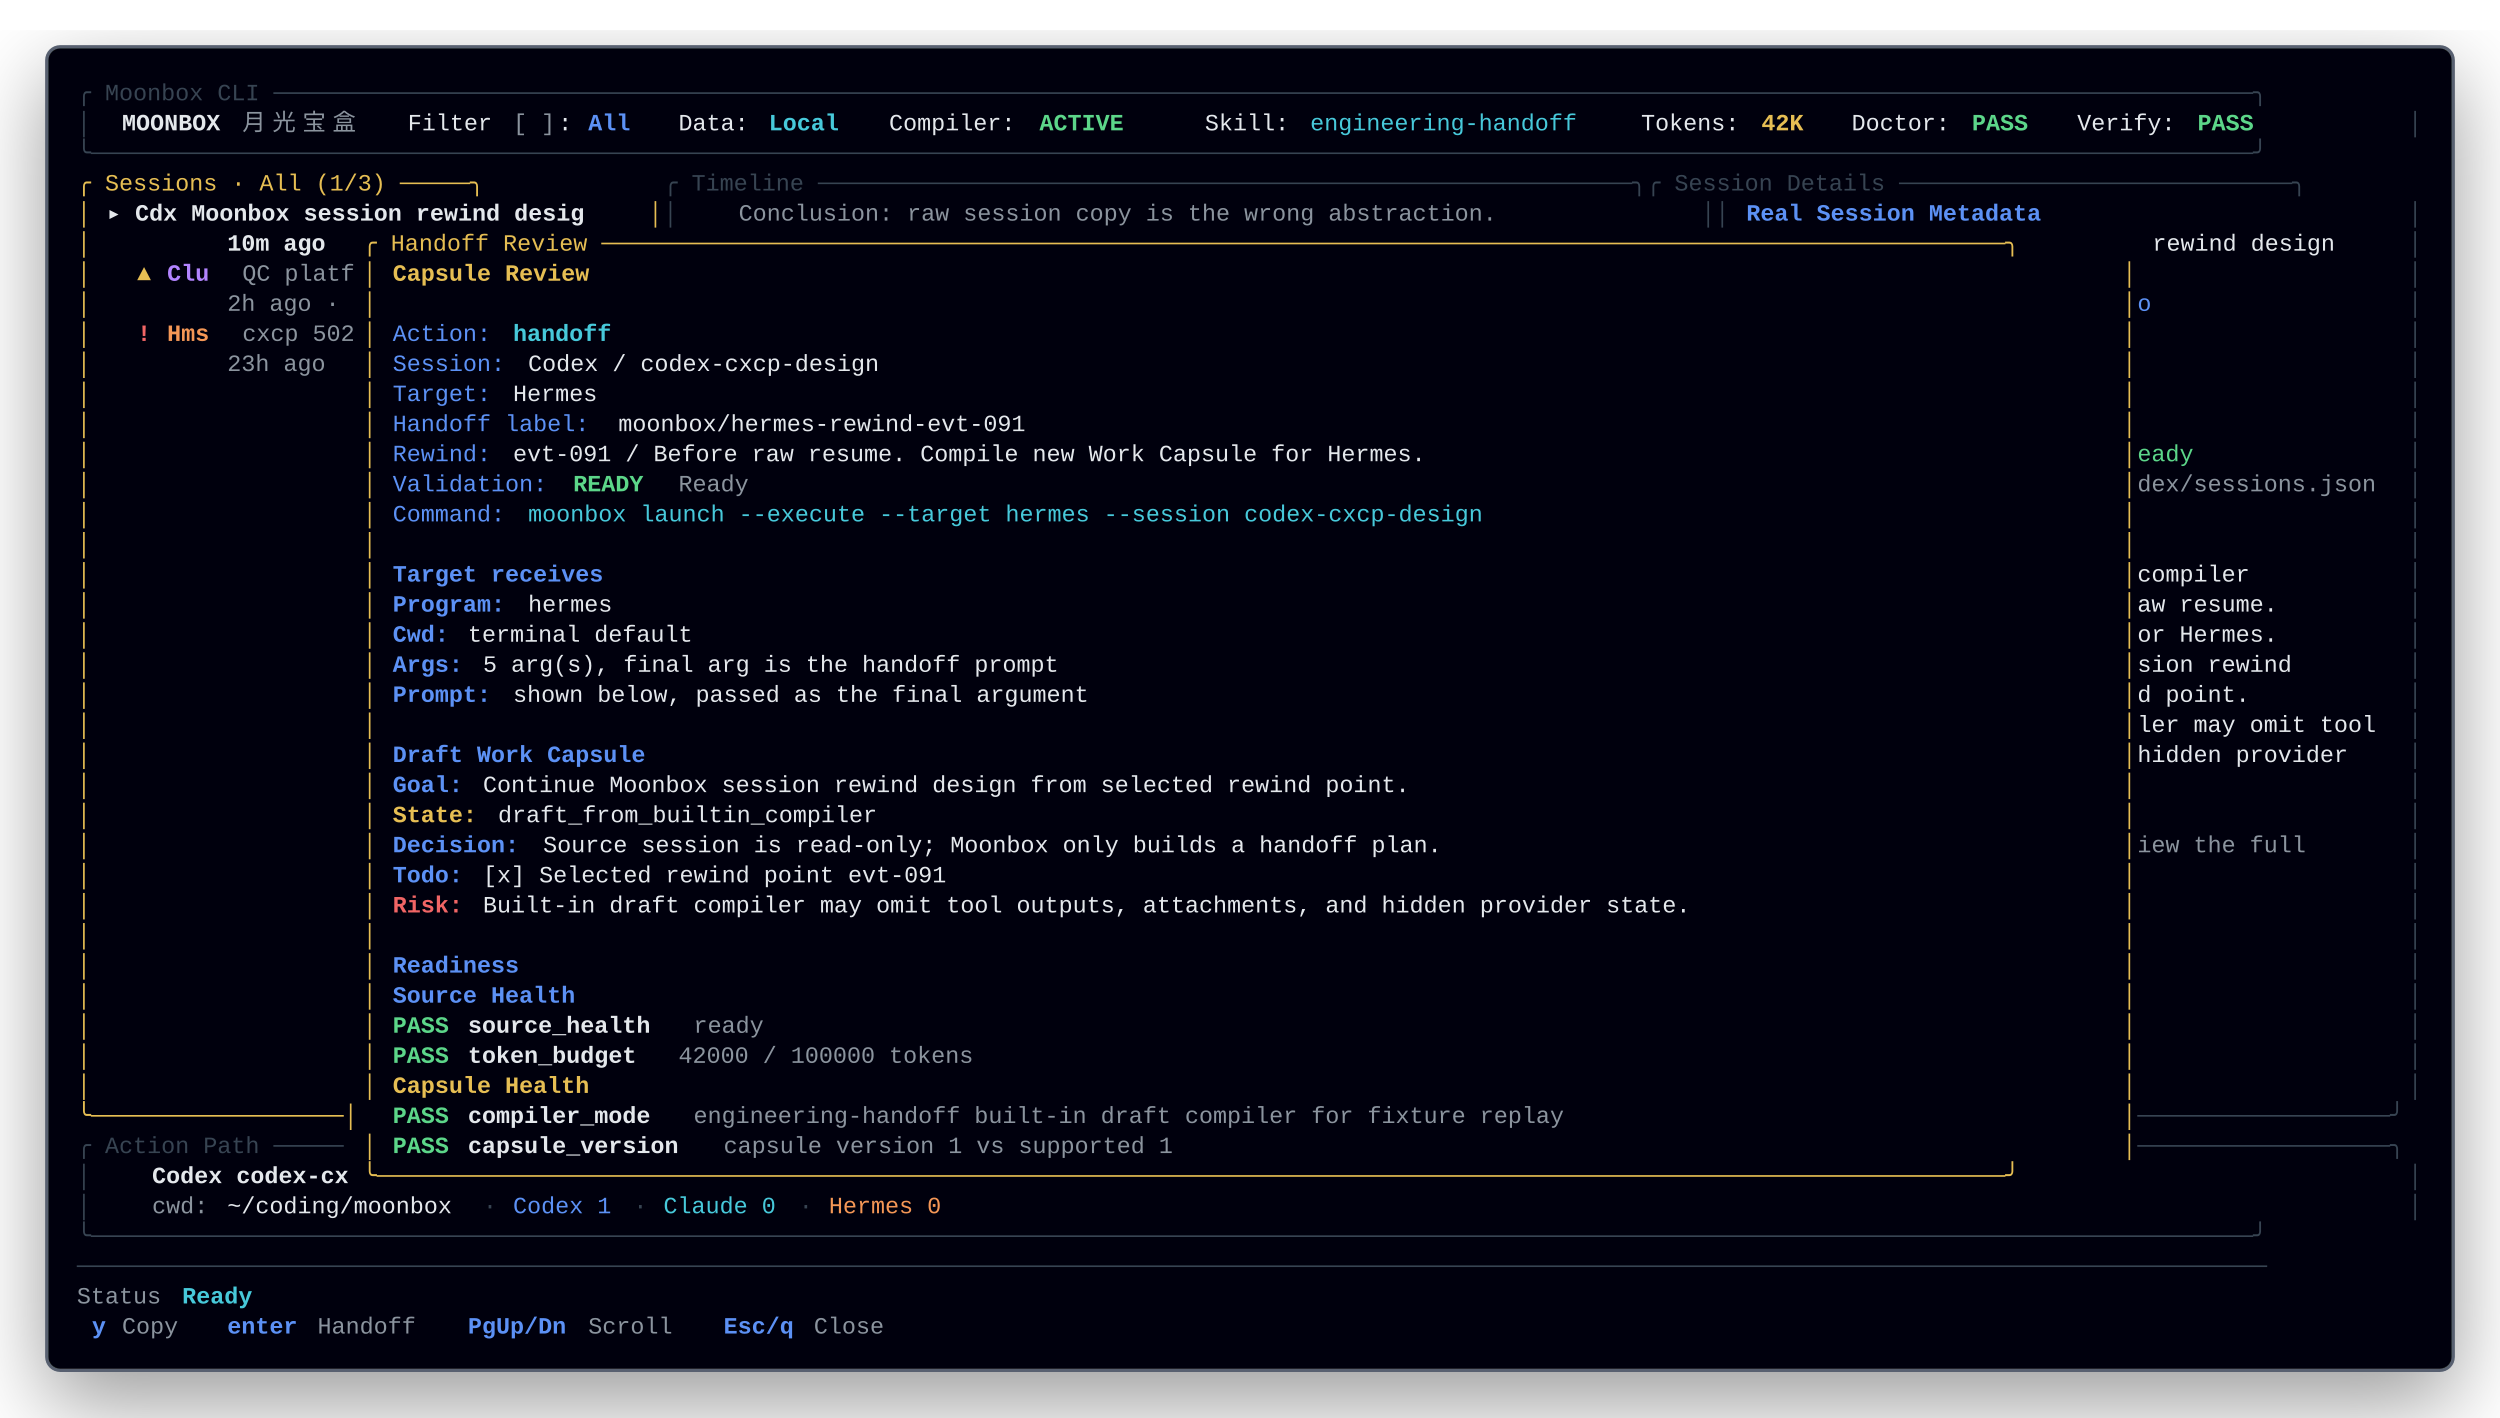
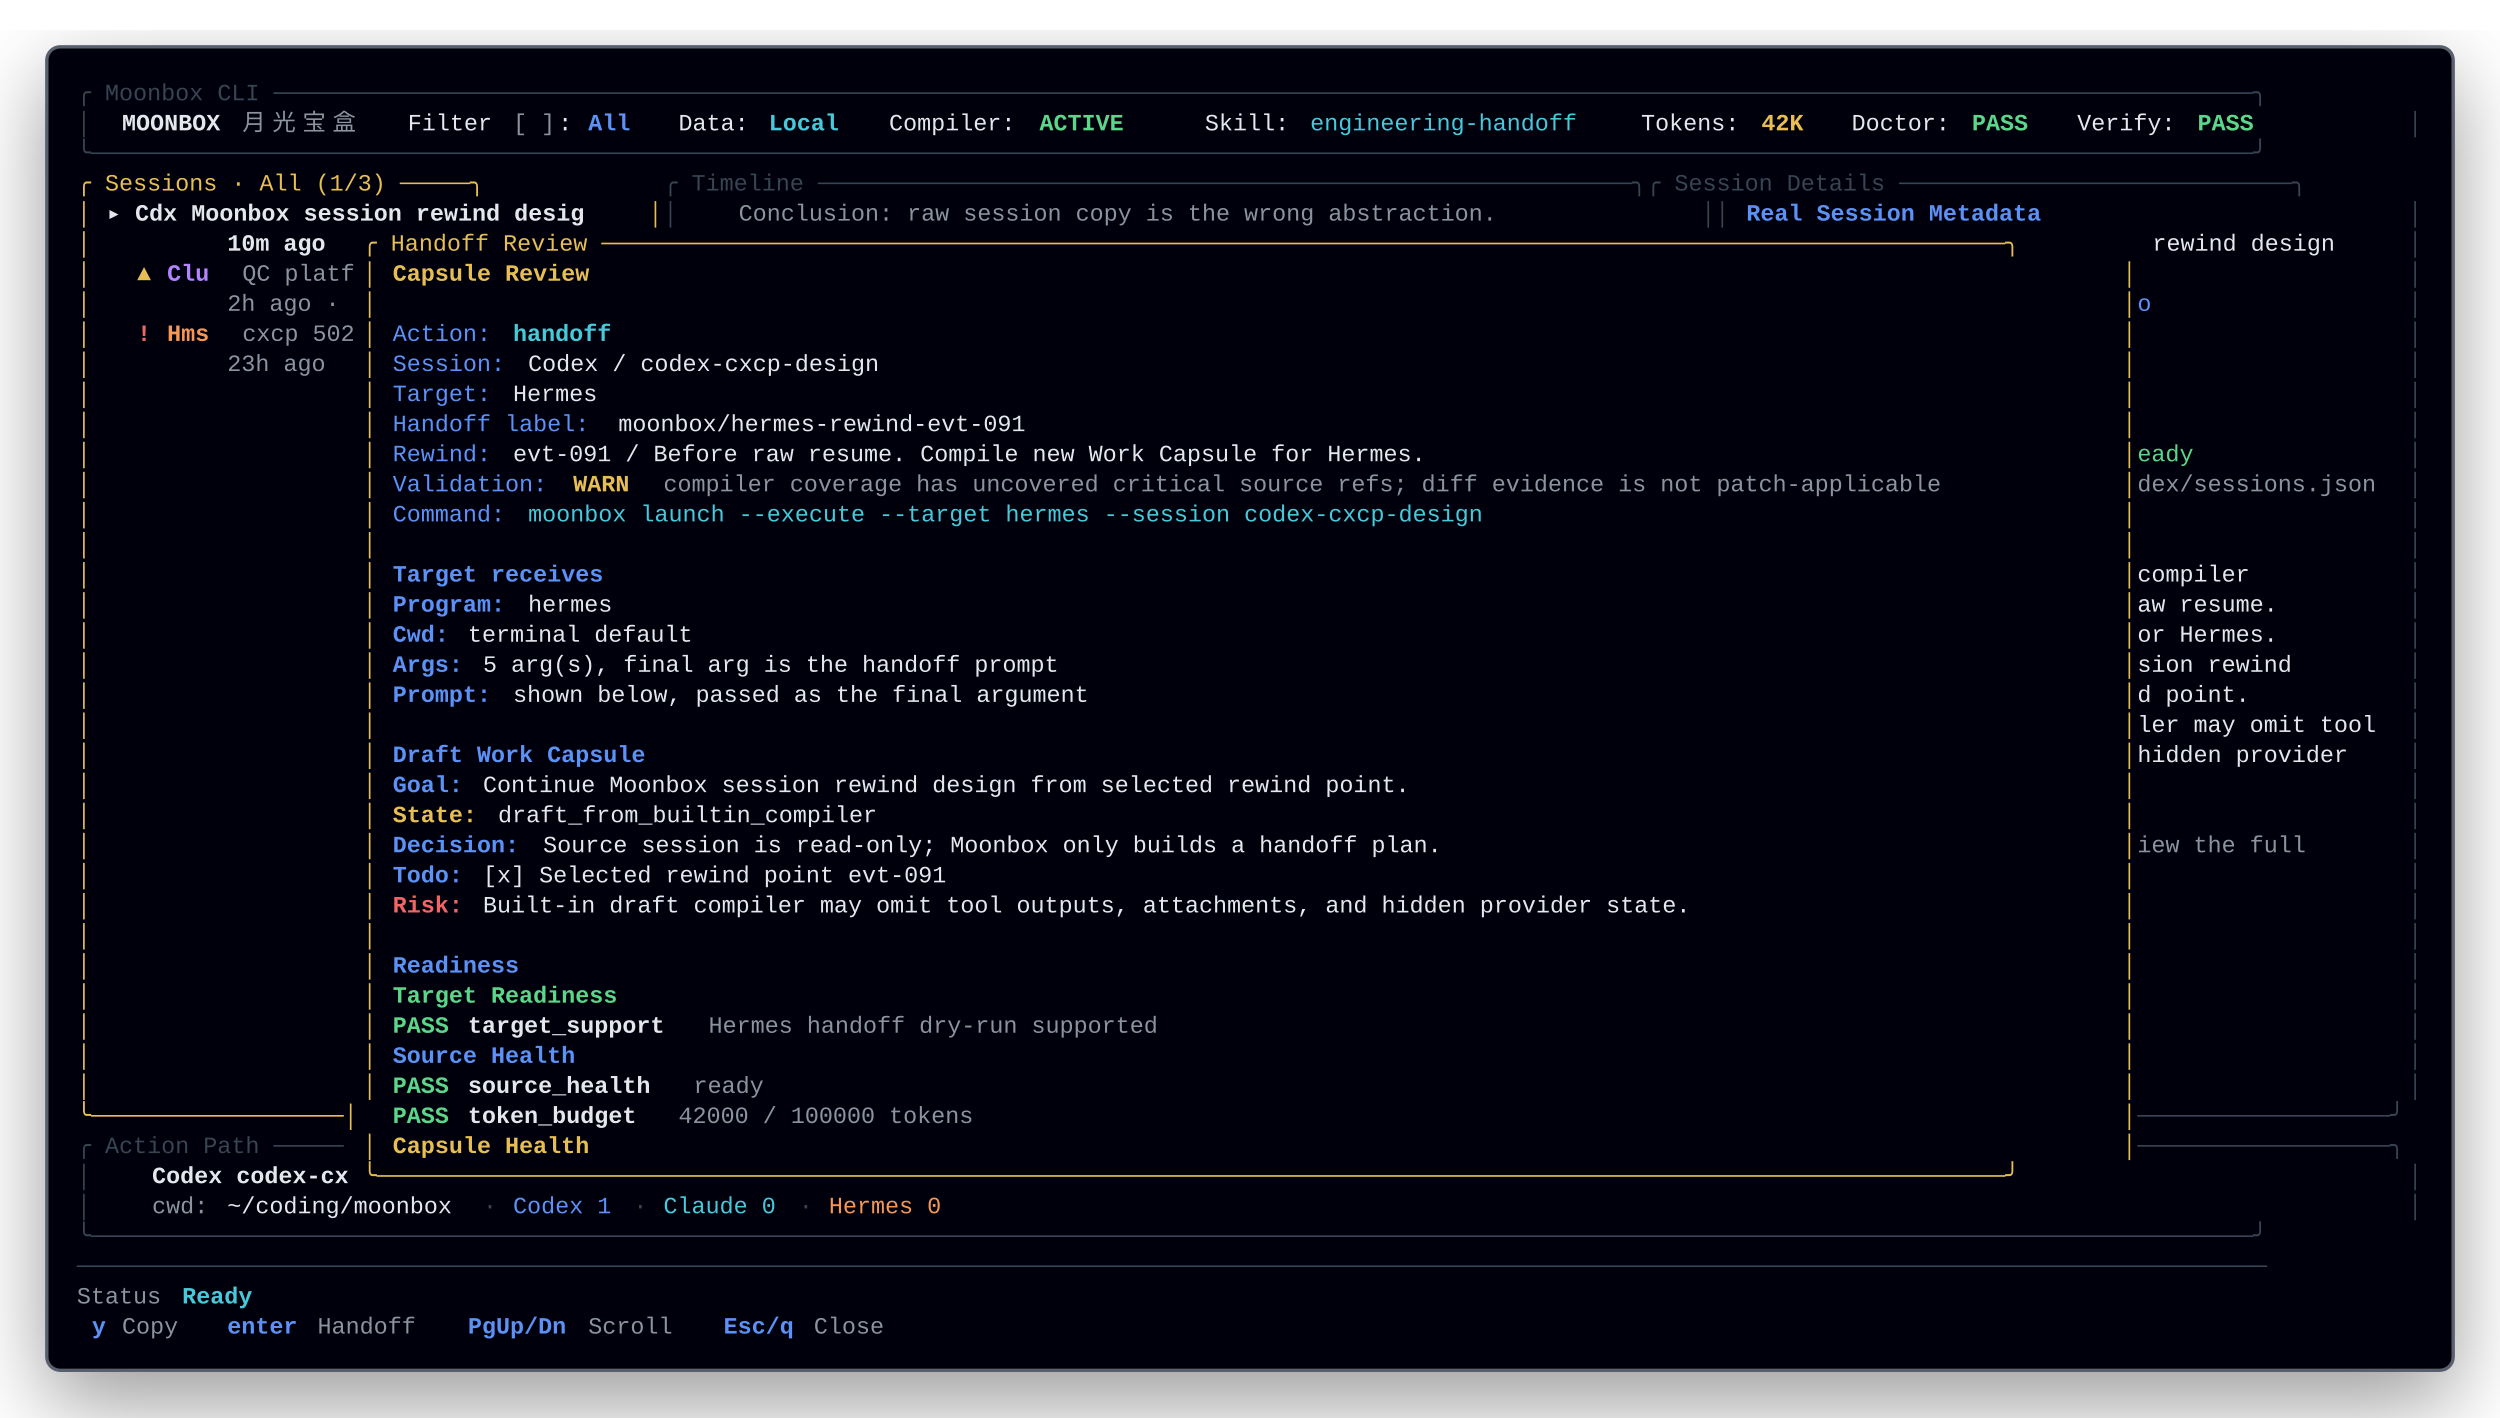
<svg xmlns="http://www.w3.org/2000/svg" width="1496" height="848" viewBox="0 0 1496 848" role="img" aria-labelledby="title desc">
  <defs>
    <filter id="shadow" x="-10%" y="-10%" width="120%" height="120%">
      <feDropShadow dx="0" dy="18" stdDeviation="26" flood-color="#000000" flood-opacity="0.40" />
    </filter>
    <style>
      .mono { font-family: ui-monospace, SFMono-Regular, Menlo, Monaco, Consolas, "Liberation Mono", monospace; white-space: pre; }
    </style>
  </defs>
  <rect x="28" y="28" width="1440" height="792" rx="8" fill="#050607" stroke="#58616f" stroke-width="2" filter="url(#shadow)" />
  <text x="46" y="60" class="mono" font-size="14" font-weight="500" fill="#374452">╭ Moonbox CLI ─────────────────────────────────────────────────────────────────────────────────────────────────────────────────────────────────────────────╮</text>
  <text x="46" y="78" class="mono" font-size="14" font-weight="500" fill="#374452">│</text>
  <text x="73" y="78" class="mono" font-size="14" font-weight="800" fill="#e4e8ec">MOONBOX</text>
  <text x="145" y="78" class="mono" font-size="14" font-weight="500" fill="#8b949e">月</text>
  <text x="163" y="78" class="mono" font-size="14" font-weight="500" fill="#8b949e">光</text>
  <text x="181" y="78" class="mono" font-size="14" font-weight="500" fill="#8b949e">宝</text>
  <text x="199" y="78" class="mono" font-size="14" font-weight="500" fill="#8b949e">盒</text>
  <text x="244" y="78" class="mono" font-size="14" font-weight="500" fill="#e4e8ec">Filter</text>
  <text x="307" y="78" class="mono" font-size="14" font-weight="500" fill="#8b949e">[ ]</text>
  <text x="334" y="78" class="mono" font-size="14" font-weight="500" fill="#e4e8ec">:</text>
  <text x="352" y="78" class="mono" font-size="14" font-weight="800" fill="#5c91f5">All</text>
  <text x="406" y="78" class="mono" font-size="14" font-weight="500" fill="#e4e8ec">Data:</text>
  <text x="460" y="78" class="mono" font-size="14" font-weight="800" fill="#47c9da">Local</text>
  <text x="532" y="78" class="mono" font-size="14" font-weight="500" fill="#e4e8ec">Compiler:</text>
  <text x="622" y="78" class="mono" font-size="14" font-weight="800" fill="#5cd689">ACTIVE</text>
  <text x="721" y="78" class="mono" font-size="14" font-weight="500" fill="#e4e8ec">Skill:</text>
  <text x="784" y="78" class="mono" font-size="14" font-weight="500" fill="#47c9da">engineering-handoff</text>
  <text x="982" y="78" class="mono" font-size="14" font-weight="500" fill="#e4e8ec">Tokens:</text>
  <text x="1054" y="78" class="mono" font-size="14" font-weight="800" fill="#e6be53">42K</text>
  <text x="1108" y="78" class="mono" font-size="14" font-weight="500" fill="#e4e8ec">Doctor:</text>
  <text x="1180" y="78" class="mono" font-size="14" font-weight="800" fill="#5cd689">PASS</text>
  <text x="1243" y="78" class="mono" font-size="14" font-weight="500" fill="#e4e8ec">Verify:</text>
  <text x="1315" y="78" class="mono" font-size="14" font-weight="800" fill="#5cd689">PASS</text>
  <text x="1441" y="78" class="mono" font-size="14" font-weight="500" fill="#374452">│</text>
  <text x="46" y="96" class="mono" font-size="14" font-weight="500" fill="#374452">╰──────────────────────────────────────────────────────────────────────────────────────────────────────────────────────────────────────────────────────────╯</text>
  <text x="46" y="114" class="mono" font-size="14" font-weight="500" fill="#e6be53">╭ Sessions · All (1/3)           ─────╮</text>
  <text x="397" y="114" class="mono" font-size="14" font-weight="500" fill="#374452">╭ Timeline ──────────────────────────────────────────────────────────╮╭ Session Details ────────────────────────────╮</text>
  <text x="46" y="132" class="mono" font-size="14" font-weight="500" fill="#e6be53">│</text>
  <text x="64" y="132" class="mono" font-size="14" font-weight="800" fill="#e4e8ec">▸ Cdx  Moonbox session rewind desig</text>
  <text x="388" y="132" class="mono" font-size="14" font-weight="500" fill="#e6be53">│</text>
  <text x="397" y="132" class="mono" font-size="14" font-weight="500" fill="#374452">│</text>
  <text x="442" y="132" class="mono" font-size="14" font-weight="500" fill="#8b949e">Conclusion: raw session copy is the wrong abstraction.</text>
  <text x="1018" y="132" class="mono" font-size="14" font-weight="500" fill="#374452">││</text>
  <text x="1045" y="132" class="mono" font-size="14" font-weight="800" fill="#5c91f5">Real Session Metadata</text>
  <text x="1441" y="132" class="mono" font-size="14" font-weight="500" fill="#374452">│</text>
  <text x="46" y="150" class="mono" font-size="14" font-weight="500" fill="#e6be53">│</text>
  <text x="136" y="150" class="mono" font-size="14" font-weight="800" fill="#e4e8ec">10m ago</text>
  <text x="217" y="150" class="mono" font-size="14" font-weight="500" fill="#e6be53">╭ Handoff Review ────────────────────────────────────────────────────────────────────────────────────────────────────╮</text>
  <text x="1288" y="150" class="mono" font-size="14" font-weight="500" fill="#e4e8ec">rewind design</text>
  <text x="1441" y="150" class="mono" font-size="14" font-weight="500" fill="#374452">│</text>
  <text x="46" y="168" class="mono" font-size="14" font-weight="500" fill="#e6be53">│</text>
  <text x="82" y="168" class="mono" font-size="14" font-weight="500" fill="#e6be53">▲</text>
  <text x="100" y="168" class="mono" font-size="14" font-weight="800" fill="#b284ff">Clu</text>
  <text x="145" y="168" class="mono" font-size="14" font-weight="500" fill="#8b949e">QC platf</text>
  <text x="217" y="168" class="mono" font-size="14" font-weight="500" fill="#e6be53">│</text>
  <text x="235" y="168" class="mono" font-size="14" font-weight="800" fill="#e6be53">Capsule Review</text>
  <text x="1270" y="168" class="mono" font-size="14" font-weight="500" fill="#e6be53">│</text>
  <text x="1441" y="168" class="mono" font-size="14" font-weight="500" fill="#374452">│</text>
  <text x="46" y="186" class="mono" font-size="14" font-weight="500" fill="#e6be53">│</text>
  <text x="136" y="186" class="mono" font-size="14" font-weight="500" fill="#8b949e">2h ago  ·</text>
  <text x="217" y="186" class="mono" font-size="14" font-weight="500" fill="#e6be53">│</text>
  <text x="1270" y="186" class="mono" font-size="14" font-weight="500" fill="#e6be53">│</text>
  <text x="1279" y="186" class="mono" font-size="14" font-weight="500" fill="#5c91f5">o</text>
  <text x="1441" y="186" class="mono" font-size="14" font-weight="500" fill="#374452">│</text>
  <text x="46" y="204" class="mono" font-size="14" font-weight="500" fill="#e6be53">│</text>
  <text x="82" y="204" class="mono" font-size="14" font-weight="800" fill="#f16565">!</text>
  <text x="100" y="204" class="mono" font-size="14" font-weight="800" fill="#f59756">Hms</text>
  <text x="145" y="204" class="mono" font-size="14" font-weight="500" fill="#8b949e">cxcp 502</text>
  <text x="217" y="204" class="mono" font-size="14" font-weight="500" fill="#e6be53">│</text>
  <text x="235" y="204" class="mono" font-size="14" font-weight="500" fill="#5c91f5">Action:</text>
  <text x="307" y="204" class="mono" font-size="14" font-weight="800" fill="#47c9da">handoff</text>
  <text x="1270" y="204" class="mono" font-size="14" font-weight="500" fill="#e6be53">│</text>
  <text x="1441" y="204" class="mono" font-size="14" font-weight="500" fill="#374452">│</text>
  <text x="46" y="222" class="mono" font-size="14" font-weight="500" fill="#e6be53">│</text>
  <text x="136" y="222" class="mono" font-size="14" font-weight="500" fill="#8b949e">23h ago</text>
  <text x="217" y="222" class="mono" font-size="14" font-weight="500" fill="#e6be53">│</text>
  <text x="235" y="222" class="mono" font-size="14" font-weight="500" fill="#5c91f5">Session:</text>
  <text x="316" y="222" class="mono" font-size="14" font-weight="500" fill="#e4e8ec">Codex / codex-cxcp-design</text>
  <text x="1270" y="222" class="mono" font-size="14" font-weight="500" fill="#e6be53">│</text>
  <text x="1441" y="222" class="mono" font-size="14" font-weight="500" fill="#374452">│</text>
  <text x="46" y="240" class="mono" font-size="14" font-weight="500" fill="#e6be53">│</text>
  <text x="217" y="240" class="mono" font-size="14" font-weight="500" fill="#e6be53">│</text>
  <text x="235" y="240" class="mono" font-size="14" font-weight="500" fill="#5c91f5">Target:</text>
  <text x="307" y="240" class="mono" font-size="14" font-weight="500" fill="#e4e8ec">Hermes</text>
  <text x="1270" y="240" class="mono" font-size="14" font-weight="500" fill="#e6be53">│</text>
  <text x="1441" y="240" class="mono" font-size="14" font-weight="500" fill="#374452">│</text>
  <text x="46" y="258" class="mono" font-size="14" font-weight="500" fill="#e6be53">│</text>
  <text x="217" y="258" class="mono" font-size="14" font-weight="500" fill="#e6be53">│</text>
  <text x="235" y="258" class="mono" font-size="14" font-weight="500" fill="#5c91f5">Handoff label:</text>
  <text x="370" y="258" class="mono" font-size="14" font-weight="500" fill="#e4e8ec">moonbox/hermes-rewind-evt-091</text>
  <text x="1270" y="258" class="mono" font-size="14" font-weight="500" fill="#e6be53">│</text>
  <text x="1441" y="258" class="mono" font-size="14" font-weight="500" fill="#374452">│</text>
  <text x="46" y="276" class="mono" font-size="14" font-weight="500" fill="#e6be53">│</text>
  <text x="217" y="276" class="mono" font-size="14" font-weight="500" fill="#e6be53">│</text>
  <text x="235" y="276" class="mono" font-size="14" font-weight="500" fill="#5c91f5">Rewind:</text>
  <text x="307" y="276" class="mono" font-size="14" font-weight="500" fill="#e4e8ec">evt-091 / Before raw resume. Compile new Work Capsule for Hermes.</text>
  <text x="1270" y="276" class="mono" font-size="14" font-weight="500" fill="#e6be53">│</text>
  <text x="1279" y="276" class="mono" font-size="14" font-weight="500" fill="#5cd689">eady</text>
  <text x="1441" y="276" class="mono" font-size="14" font-weight="500" fill="#374452">│</text>
  <text x="46" y="294" class="mono" font-size="14" font-weight="500" fill="#e6be53">│</text>
  <text x="217" y="294" class="mono" font-size="14" font-weight="500" fill="#e6be53">│</text>
  <text x="235" y="294" class="mono" font-size="14" font-weight="500" fill="#5c91f5">Validation:</text>
-   <text x="343" y="294" class="mono" font-size="14" font-weight="800" fill="#5cd689">READY</text>
-   <text x="406" y="294" class="mono" font-size="14" font-weight="500" fill="#8b949e">Ready</text>
+   <text x="343" y="294" class="mono" font-size="14" font-weight="800" fill="#e6be53">WARN</text>
+   <text x="397" y="294" class="mono" font-size="14" font-weight="500" fill="#8b949e">compiler coverage has uncovered critical source refs; diff evidence is not patch-applicable</text>
  <text x="1270" y="294" class="mono" font-size="14" font-weight="500" fill="#e6be53">│</text>
  <text x="1279" y="294" class="mono" font-size="14" font-weight="500" fill="#8b949e">dex/sessions.json</text>
  <text x="1441" y="294" class="mono" font-size="14" font-weight="500" fill="#374452">│</text>
  <text x="46" y="312" class="mono" font-size="14" font-weight="500" fill="#e6be53">│</text>
  <text x="217" y="312" class="mono" font-size="14" font-weight="500" fill="#e6be53">│</text>
  <text x="235" y="312" class="mono" font-size="14" font-weight="500" fill="#5c91f5">Command:</text>
  <text x="316" y="312" class="mono" font-size="14" font-weight="500" fill="#47c9da">moonbox launch --execute --target hermes --session codex-cxcp-design</text>
  <text x="1270" y="312" class="mono" font-size="14" font-weight="500" fill="#e6be53">│</text>
  <text x="1441" y="312" class="mono" font-size="14" font-weight="500" fill="#374452">│</text>
  <text x="46" y="330" class="mono" font-size="14" font-weight="500" fill="#e6be53">│</text>
  <text x="217" y="330" class="mono" font-size="14" font-weight="500" fill="#e6be53">│</text>
  <text x="1270" y="330" class="mono" font-size="14" font-weight="500" fill="#e6be53">│</text>
  <text x="1441" y="330" class="mono" font-size="14" font-weight="500" fill="#374452">│</text>
  <text x="46" y="348" class="mono" font-size="14" font-weight="500" fill="#e6be53">│</text>
  <text x="217" y="348" class="mono" font-size="14" font-weight="500" fill="#e6be53">│</text>
  <text x="235" y="348" class="mono" font-size="14" font-weight="800" fill="#5c91f5">Target receives</text>
  <text x="1270" y="348" class="mono" font-size="14" font-weight="500" fill="#e6be53">│</text>
  <text x="1279" y="348" class="mono" font-size="14" font-weight="500" fill="#e4e8ec">compiler</text>
  <text x="1441" y="348" class="mono" font-size="14" font-weight="500" fill="#374452">│</text>
  <text x="46" y="366" class="mono" font-size="14" font-weight="500" fill="#e6be53">│</text>
  <text x="217" y="366" class="mono" font-size="14" font-weight="500" fill="#e6be53">│</text>
  <text x="235" y="366" class="mono" font-size="14" font-weight="800" fill="#5c91f5">Program:</text>
  <text x="316" y="366" class="mono" font-size="14" font-weight="500" fill="#e4e8ec">hermes</text>
  <text x="1270" y="366" class="mono" font-size="14" font-weight="500" fill="#e6be53">│</text>
  <text x="1279" y="366" class="mono" font-size="14" font-weight="500" fill="#e4e8ec">aw resume.</text>
  <text x="1441" y="366" class="mono" font-size="14" font-weight="500" fill="#374452">│</text>
  <text x="46" y="384" class="mono" font-size="14" font-weight="500" fill="#e6be53">│</text>
  <text x="217" y="384" class="mono" font-size="14" font-weight="500" fill="#e6be53">│</text>
  <text x="235" y="384" class="mono" font-size="14" font-weight="800" fill="#5c91f5">Cwd:</text>
  <text x="280" y="384" class="mono" font-size="14" font-weight="500" fill="#e4e8ec">terminal default</text>
  <text x="1270" y="384" class="mono" font-size="14" font-weight="500" fill="#e6be53">│</text>
  <text x="1279" y="384" class="mono" font-size="14" font-weight="500" fill="#e4e8ec">or Hermes.</text>
  <text x="1441" y="384" class="mono" font-size="14" font-weight="500" fill="#374452">│</text>
  <text x="46" y="402" class="mono" font-size="14" font-weight="500" fill="#e6be53">│</text>
  <text x="217" y="402" class="mono" font-size="14" font-weight="500" fill="#e6be53">│</text>
  <text x="235" y="402" class="mono" font-size="14" font-weight="800" fill="#5c91f5">Args:</text>
  <text x="289" y="402" class="mono" font-size="14" font-weight="500" fill="#e4e8ec">5 arg(s), final arg is the handoff prompt</text>
  <text x="1270" y="402" class="mono" font-size="14" font-weight="500" fill="#e6be53">│</text>
  <text x="1279" y="402" class="mono" font-size="14" font-weight="500" fill="#e4e8ec">sion rewind</text>
  <text x="1441" y="402" class="mono" font-size="14" font-weight="500" fill="#374452">│</text>
  <text x="46" y="420" class="mono" font-size="14" font-weight="500" fill="#e6be53">│</text>
  <text x="217" y="420" class="mono" font-size="14" font-weight="500" fill="#e6be53">│</text>
  <text x="235" y="420" class="mono" font-size="14" font-weight="800" fill="#5c91f5">Prompt:</text>
  <text x="307" y="420" class="mono" font-size="14" font-weight="500" fill="#e4e8ec">shown below, passed as the final argument</text>
  <text x="1270" y="420" class="mono" font-size="14" font-weight="500" fill="#e6be53">│</text>
  <text x="1279" y="420" class="mono" font-size="14" font-weight="500" fill="#e4e8ec">d point.</text>
  <text x="1441" y="420" class="mono" font-size="14" font-weight="500" fill="#374452">│</text>
  <text x="46" y="438" class="mono" font-size="14" font-weight="500" fill="#e6be53">│</text>
  <text x="217" y="438" class="mono" font-size="14" font-weight="500" fill="#e6be53">│</text>
  <text x="1270" y="438" class="mono" font-size="14" font-weight="500" fill="#e6be53">│</text>
  <text x="1279" y="438" class="mono" font-size="14" font-weight="500" fill="#e4e8ec">ler may omit tool</text>
  <text x="1441" y="438" class="mono" font-size="14" font-weight="500" fill="#374452">│</text>
  <text x="46" y="456" class="mono" font-size="14" font-weight="500" fill="#e6be53">│</text>
  <text x="217" y="456" class="mono" font-size="14" font-weight="500" fill="#e6be53">│</text>
  <text x="235" y="456" class="mono" font-size="14" font-weight="800" fill="#5c91f5">Draft Work Capsule</text>
  <text x="1270" y="456" class="mono" font-size="14" font-weight="500" fill="#e6be53">│</text>
  <text x="1279" y="456" class="mono" font-size="14" font-weight="500" fill="#e4e8ec">hidden provider</text>
  <text x="1441" y="456" class="mono" font-size="14" font-weight="500" fill="#374452">│</text>
  <text x="46" y="474" class="mono" font-size="14" font-weight="500" fill="#e6be53">│</text>
  <text x="217" y="474" class="mono" font-size="14" font-weight="500" fill="#e6be53">│</text>
  <text x="235" y="474" class="mono" font-size="14" font-weight="800" fill="#5c91f5">Goal:</text>
  <text x="289" y="474" class="mono" font-size="14" font-weight="500" fill="#e4e8ec">Continue Moonbox session rewind design from selected rewind point.</text>
  <text x="1270" y="474" class="mono" font-size="14" font-weight="500" fill="#e6be53">│</text>
  <text x="1441" y="474" class="mono" font-size="14" font-weight="500" fill="#374452">│</text>
  <text x="46" y="492" class="mono" font-size="14" font-weight="500" fill="#e6be53">│</text>
  <text x="217" y="492" class="mono" font-size="14" font-weight="500" fill="#e6be53">│</text>
  <text x="235" y="492" class="mono" font-size="14" font-weight="800" fill="#e6be53">State:</text>
  <text x="298" y="492" class="mono" font-size="14" font-weight="500" fill="#e4e8ec">draft_from_builtin_compiler</text>
  <text x="1270" y="492" class="mono" font-size="14" font-weight="500" fill="#e6be53">│</text>
  <text x="1441" y="492" class="mono" font-size="14" font-weight="500" fill="#374452">│</text>
  <text x="46" y="510" class="mono" font-size="14" font-weight="500" fill="#e6be53">│</text>
  <text x="217" y="510" class="mono" font-size="14" font-weight="500" fill="#e6be53">│</text>
  <text x="235" y="510" class="mono" font-size="14" font-weight="800" fill="#5c91f5">Decision:</text>
  <text x="325" y="510" class="mono" font-size="14" font-weight="500" fill="#e4e8ec">Source session is read-only; Moonbox only builds a handoff plan.</text>
  <text x="1270" y="510" class="mono" font-size="14" font-weight="500" fill="#e6be53">│</text>
  <text x="1279" y="510" class="mono" font-size="14" font-weight="500" fill="#8b949e">iew the full</text>
  <text x="1441" y="510" class="mono" font-size="14" font-weight="500" fill="#374452">│</text>
  <text x="46" y="528" class="mono" font-size="14" font-weight="500" fill="#e6be53">│</text>
  <text x="217" y="528" class="mono" font-size="14" font-weight="500" fill="#e6be53">│</text>
  <text x="235" y="528" class="mono" font-size="14" font-weight="800" fill="#5c91f5">Todo:</text>
  <text x="289" y="528" class="mono" font-size="14" font-weight="500" fill="#e4e8ec">[x] Selected rewind point evt-091</text>
  <text x="1270" y="528" class="mono" font-size="14" font-weight="500" fill="#e6be53">│</text>
  <text x="1441" y="528" class="mono" font-size="14" font-weight="500" fill="#374452">│</text>
  <text x="46" y="546" class="mono" font-size="14" font-weight="500" fill="#e6be53">│</text>
  <text x="217" y="546" class="mono" font-size="14" font-weight="500" fill="#e6be53">│</text>
  <text x="235" y="546" class="mono" font-size="14" font-weight="800" fill="#f16565">Risk:</text>
  <text x="289" y="546" class="mono" font-size="14" font-weight="500" fill="#e4e8ec">Built-in draft compiler may omit tool outputs, attachments, and hidden provider state.</text>
  <text x="1270" y="546" class="mono" font-size="14" font-weight="500" fill="#e6be53">│</text>
  <text x="1441" y="546" class="mono" font-size="14" font-weight="500" fill="#374452">│</text>
  <text x="46" y="564" class="mono" font-size="14" font-weight="500" fill="#e6be53">│</text>
  <text x="217" y="564" class="mono" font-size="14" font-weight="500" fill="#e6be53">│</text>
  <text x="1270" y="564" class="mono" font-size="14" font-weight="500" fill="#e6be53">│</text>
  <text x="1441" y="564" class="mono" font-size="14" font-weight="500" fill="#374452">│</text>
  <text x="46" y="582" class="mono" font-size="14" font-weight="500" fill="#e6be53">│</text>
  <text x="217" y="582" class="mono" font-size="14" font-weight="500" fill="#e6be53">│</text>
  <text x="235" y="582" class="mono" font-size="14" font-weight="800" fill="#5c91f5">Readiness</text>
  <text x="1270" y="582" class="mono" font-size="14" font-weight="500" fill="#e6be53">│</text>
  <text x="1441" y="582" class="mono" font-size="14" font-weight="500" fill="#374452">│</text>
  <text x="46" y="600" class="mono" font-size="14" font-weight="500" fill="#e6be53">│</text>
  <text x="217" y="600" class="mono" font-size="14" font-weight="500" fill="#e6be53">│</text>
-   <text x="235" y="600" class="mono" font-size="14" font-weight="800" fill="#5c91f5">Source Health</text>
+   <text x="235" y="600" class="mono" font-size="14" font-weight="800" fill="#5cd689">Target Readiness</text>
  <text x="1270" y="600" class="mono" font-size="14" font-weight="500" fill="#e6be53">│</text>
  <text x="1441" y="600" class="mono" font-size="14" font-weight="500" fill="#374452">│</text>
  <text x="46" y="618" class="mono" font-size="14" font-weight="500" fill="#e6be53">│</text>
  <text x="217" y="618" class="mono" font-size="14" font-weight="500" fill="#e6be53">│</text>
  <text x="235" y="618" class="mono" font-size="14" font-weight="800" fill="#5cd689">PASS</text>
-   <text x="280" y="618" class="mono" font-size="14" font-weight="800" fill="#e4e8ec">source_health</text>
-   <text x="415" y="618" class="mono" font-size="14" font-weight="500" fill="#8b949e">ready</text>
+   <text x="280" y="618" class="mono" font-size="14" font-weight="800" fill="#e4e8ec">target_support</text>
+   <text x="424" y="618" class="mono" font-size="14" font-weight="500" fill="#8b949e">Hermes handoff dry-run supported</text>
  <text x="1270" y="618" class="mono" font-size="14" font-weight="500" fill="#e6be53">│</text>
  <text x="1441" y="618" class="mono" font-size="14" font-weight="500" fill="#374452">│</text>
  <text x="46" y="636" class="mono" font-size="14" font-weight="500" fill="#e6be53">│</text>
  <text x="217" y="636" class="mono" font-size="14" font-weight="500" fill="#e6be53">│</text>
-   <text x="235" y="636" class="mono" font-size="14" font-weight="800" fill="#5cd689">PASS</text>
-   <text x="280" y="636" class="mono" font-size="14" font-weight="800" fill="#e4e8ec">token_budget</text>
-   <text x="406" y="636" class="mono" font-size="14" font-weight="500" fill="#8b949e">42000 / 100000 tokens</text>
+   <text x="235" y="636" class="mono" font-size="14" font-weight="800" fill="#5c91f5">Source Health</text>
  <text x="1270" y="636" class="mono" font-size="14" font-weight="500" fill="#e6be53">│</text>
  <text x="1441" y="636" class="mono" font-size="14" font-weight="500" fill="#374452">│</text>
  <text x="46" y="654" class="mono" font-size="14" font-weight="500" fill="#e6be53">│</text>
  <text x="217" y="654" class="mono" font-size="14" font-weight="500" fill="#e6be53">│</text>
-   <text x="235" y="654" class="mono" font-size="14" font-weight="800" fill="#e6be53">Capsule Health</text>
+   <text x="235" y="654" class="mono" font-size="14" font-weight="800" fill="#5cd689">PASS</text>
+   <text x="280" y="654" class="mono" font-size="14" font-weight="800" fill="#e4e8ec">source_health</text>
+   <text x="415" y="654" class="mono" font-size="14" font-weight="500" fill="#8b949e">ready</text>
  <text x="1270" y="654" class="mono" font-size="14" font-weight="500" fill="#e6be53">│</text>
  <text x="1441" y="654" class="mono" font-size="14" font-weight="500" fill="#374452">│</text>
  <text x="46" y="672" class="mono" font-size="14" font-weight="500" fill="#e6be53">╰──────────────────│</text>
  <text x="235" y="672" class="mono" font-size="14" font-weight="800" fill="#5cd689">PASS</text>
-   <text x="280" y="672" class="mono" font-size="14" font-weight="800" fill="#e4e8ec">compiler_mode</text>
-   <text x="415" y="672" class="mono" font-size="14" font-weight="500" fill="#8b949e">engineering-handoff built-in draft compiler for fixture replay</text>
+   <text x="280" y="672" class="mono" font-size="14" font-weight="800" fill="#e4e8ec">token_budget</text>
+   <text x="406" y="672" class="mono" font-size="14" font-weight="500" fill="#8b949e">42000 / 100000 tokens</text>
  <text x="1270" y="672" class="mono" font-size="14" font-weight="500" fill="#e6be53">│</text>
  <text x="1279" y="672" class="mono" font-size="14" font-weight="500" fill="#374452">──────────────────╯</text>
  <text x="46" y="690" class="mono" font-size="14" font-weight="500" fill="#374452">╭ Action Path ─────</text>
  <text x="217" y="690" class="mono" font-size="14" font-weight="500" fill="#e6be53">│</text>
-   <text x="235" y="690" class="mono" font-size="14" font-weight="800" fill="#5cd689">PASS</text>
-   <text x="280" y="690" class="mono" font-size="14" font-weight="800" fill="#e4e8ec">capsule_version</text>
-   <text x="433" y="690" class="mono" font-size="14" font-weight="500" fill="#8b949e">capsule version 1 vs supported 1</text>
+   <text x="235" y="690" class="mono" font-size="14" font-weight="800" fill="#e6be53">Capsule Health</text>
  <text x="1270" y="690" class="mono" font-size="14" font-weight="500" fill="#e6be53">│</text>
  <text x="1279" y="690" class="mono" font-size="14" font-weight="500" fill="#374452">──────────────────╮</text>
  <text x="46" y="708" class="mono" font-size="14" font-weight="500" fill="#374452">│</text>
  <text x="91" y="708" class="mono" font-size="14" font-weight="800" fill="#e4e8ec">Codex codex-cx</text>
  <text x="217" y="708" class="mono" font-size="14" font-weight="500" fill="#e6be53">╰────────────────────────────────────────────────────────────────────────────────────────────────────────────────────╯</text>
  <text x="1441" y="708" class="mono" font-size="14" font-weight="500" fill="#374452">│</text>
  <text x="46" y="726" class="mono" font-size="14" font-weight="500" fill="#374452">│</text>
  <text x="91" y="726" class="mono" font-size="14" font-weight="500" fill="#8b949e">cwd:</text>
  <text x="136" y="726" class="mono" font-size="14" font-weight="500" fill="#e4e8ec">~/coding/moonbox</text>
  <text x="289" y="726" class="mono" font-size="14" font-weight="500" fill="#374452">·</text>
  <text x="307" y="726" class="mono" font-size="14" font-weight="500" fill="#5c91f5">Codex 1</text>
  <text x="379" y="726" class="mono" font-size="14" font-weight="500" fill="#374452">·</text>
  <text x="397" y="726" class="mono" font-size="14" font-weight="500" fill="#47c9da">Claude 0</text>
  <text x="478" y="726" class="mono" font-size="14" font-weight="500" fill="#374452">·</text>
  <text x="496" y="726" class="mono" font-size="14" font-weight="500" fill="#f59756">Hermes 0</text>
  <text x="1441" y="726" class="mono" font-size="14" font-weight="500" fill="#374452">│</text>
  <text x="46" y="744" class="mono" font-size="14" font-weight="500" fill="#374452">╰──────────────────────────────────────────────────────────────────────────────────────────────────────────────────────────────────────────────────────────╯</text>
  <text x="46" y="762" class="mono" font-size="14" font-weight="500" fill="#374452">────────────────────────────────────────────────────────────────────────────────────────────────────────────────────────────────────────────────────────────</text>
  <text x="46" y="780" class="mono" font-size="14" font-weight="500" fill="#8b949e">Status</text>
  <text x="109" y="780" class="mono" font-size="14" font-weight="800" fill="#47c9da">Ready</text>
  <text x="55" y="798" class="mono" font-size="14" font-weight="800" fill="#5c91f5">y</text>
  <text x="73" y="798" class="mono" font-size="14" font-weight="500" fill="#8b949e">Copy</text>
  <text x="136" y="798" class="mono" font-size="14" font-weight="800" fill="#5c91f5">enter</text>
  <text x="190" y="798" class="mono" font-size="14" font-weight="500" fill="#8b949e">Handoff</text>
  <text x="280" y="798" class="mono" font-size="14" font-weight="800" fill="#5c91f5">PgUp/Dn</text>
  <text x="352" y="798" class="mono" font-size="14" font-weight="500" fill="#8b949e">Scroll</text>
  <text x="433" y="798" class="mono" font-size="14" font-weight="800" fill="#5c91f5">Esc/q</text>
  <text x="487" y="798" class="mono" font-size="14" font-weight="500" fill="#8b949e">Close</text>
</svg>
